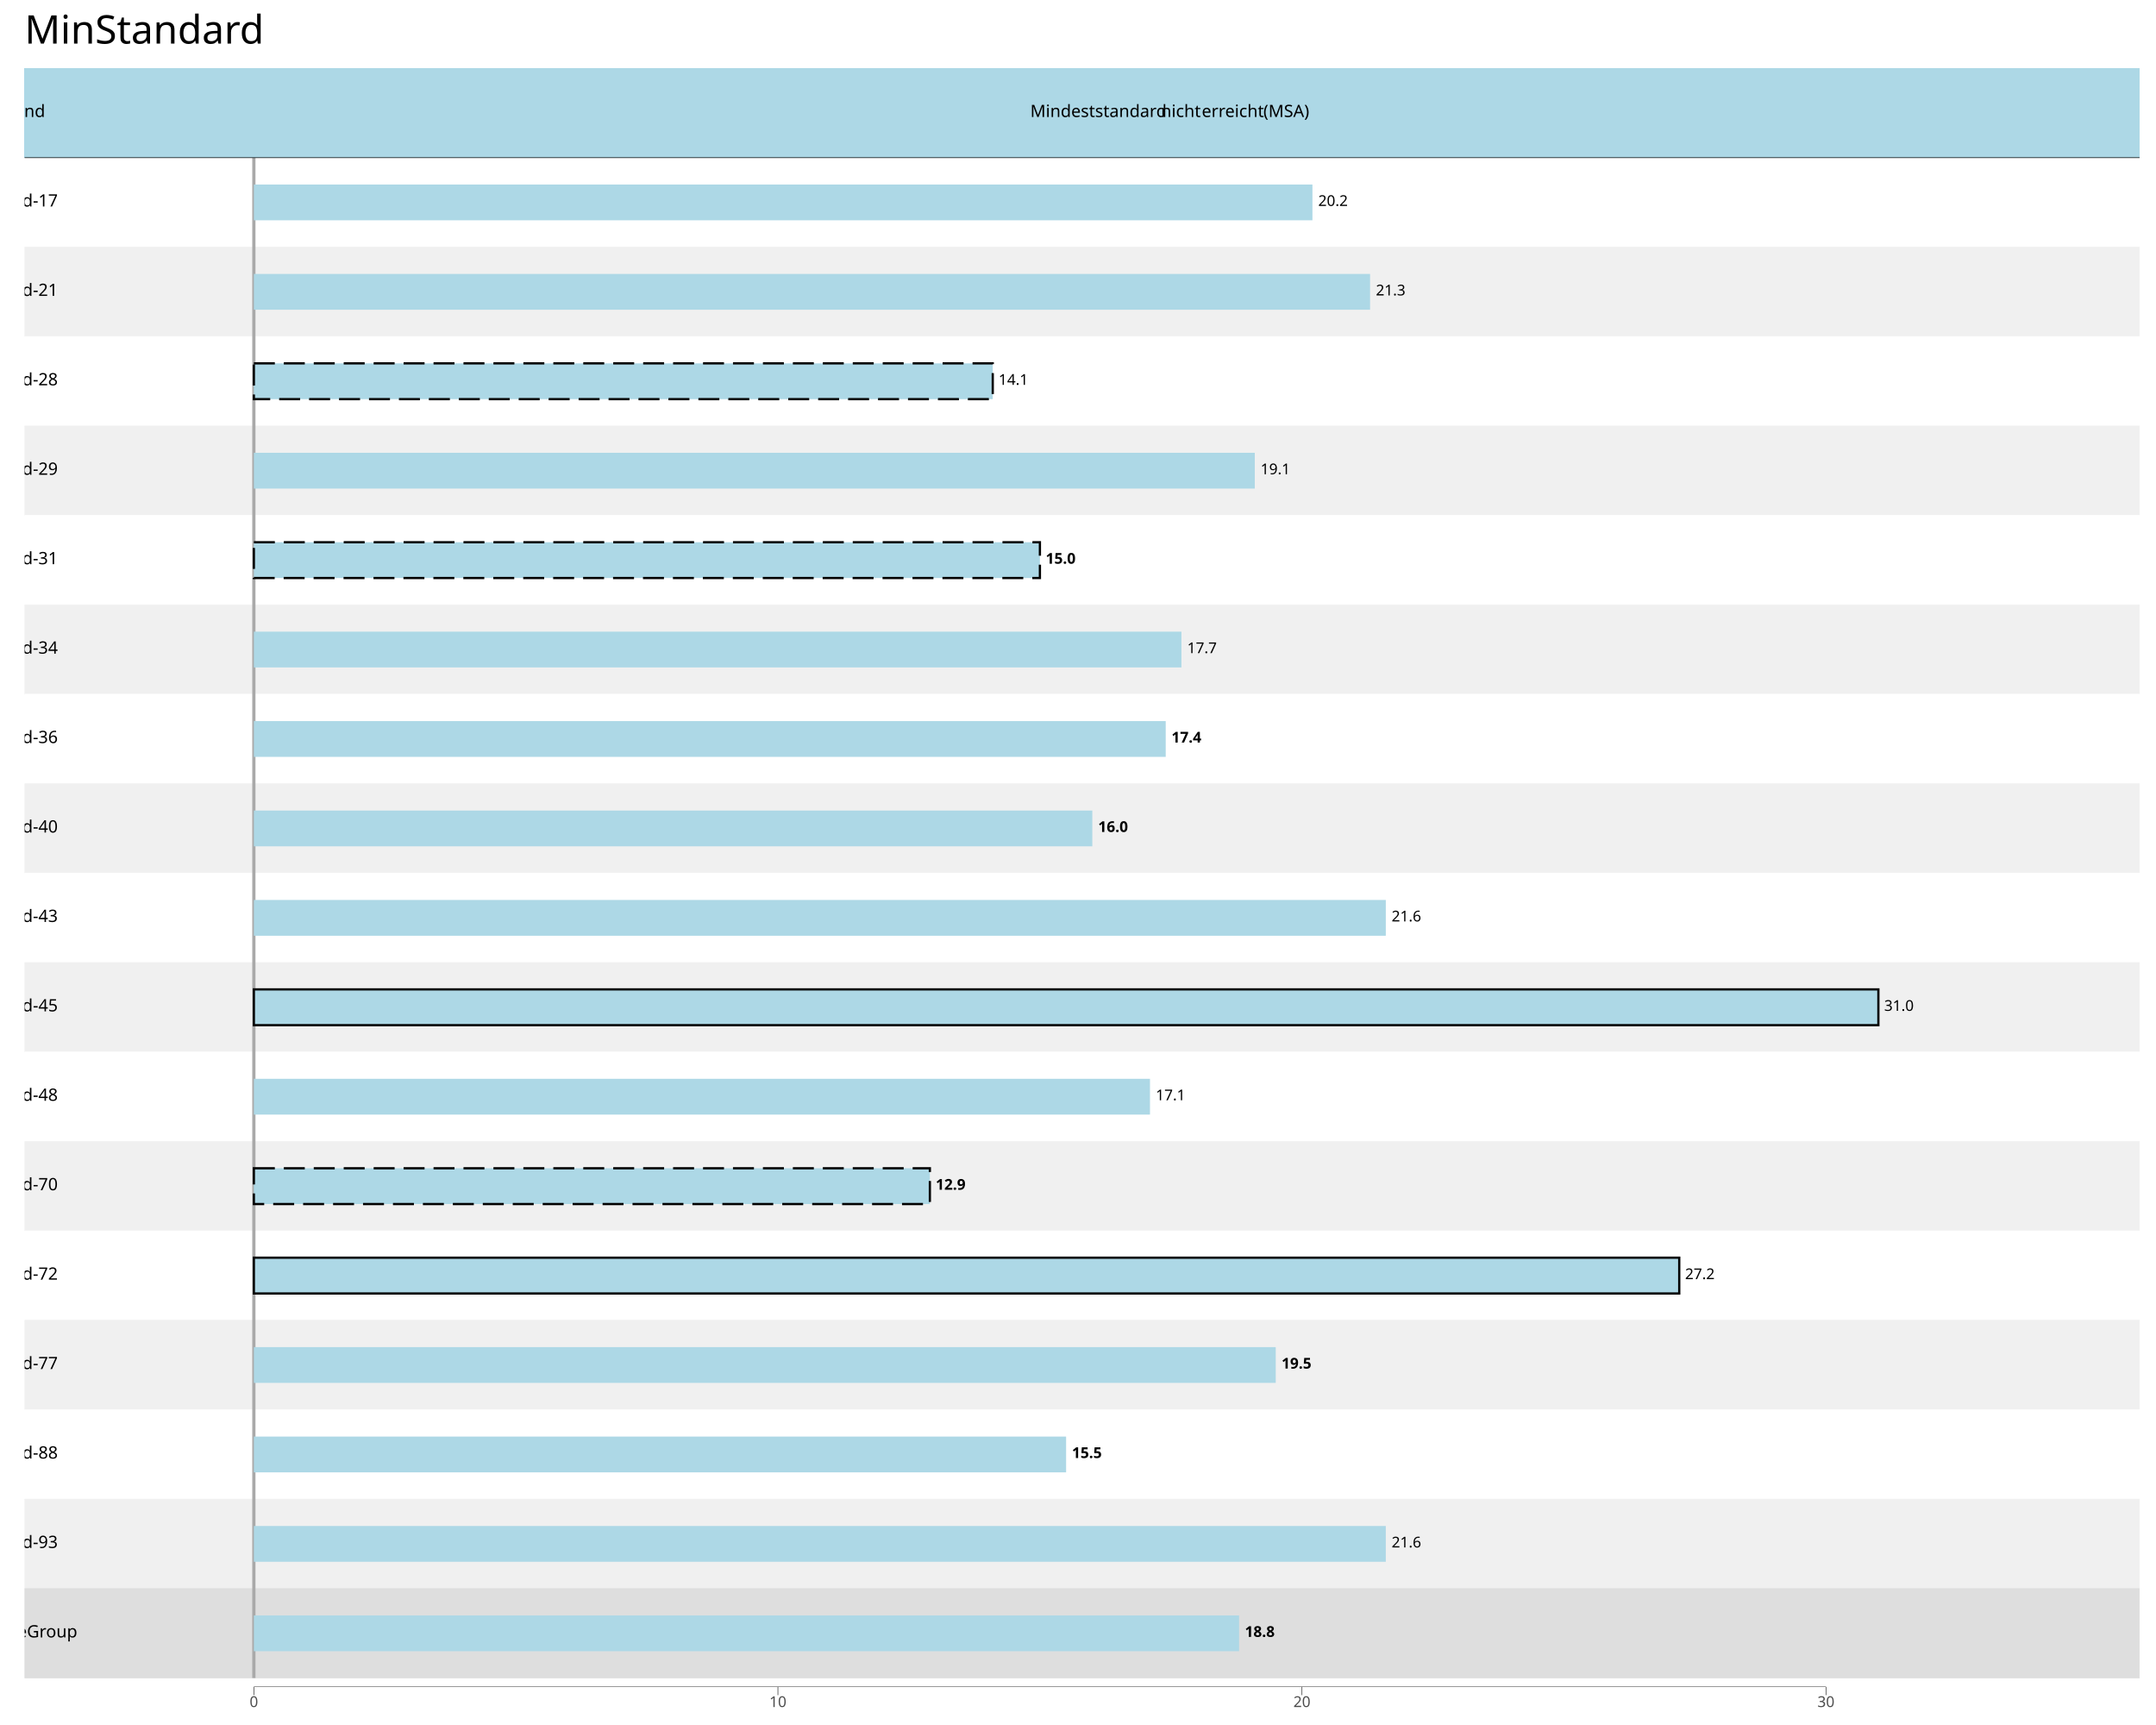
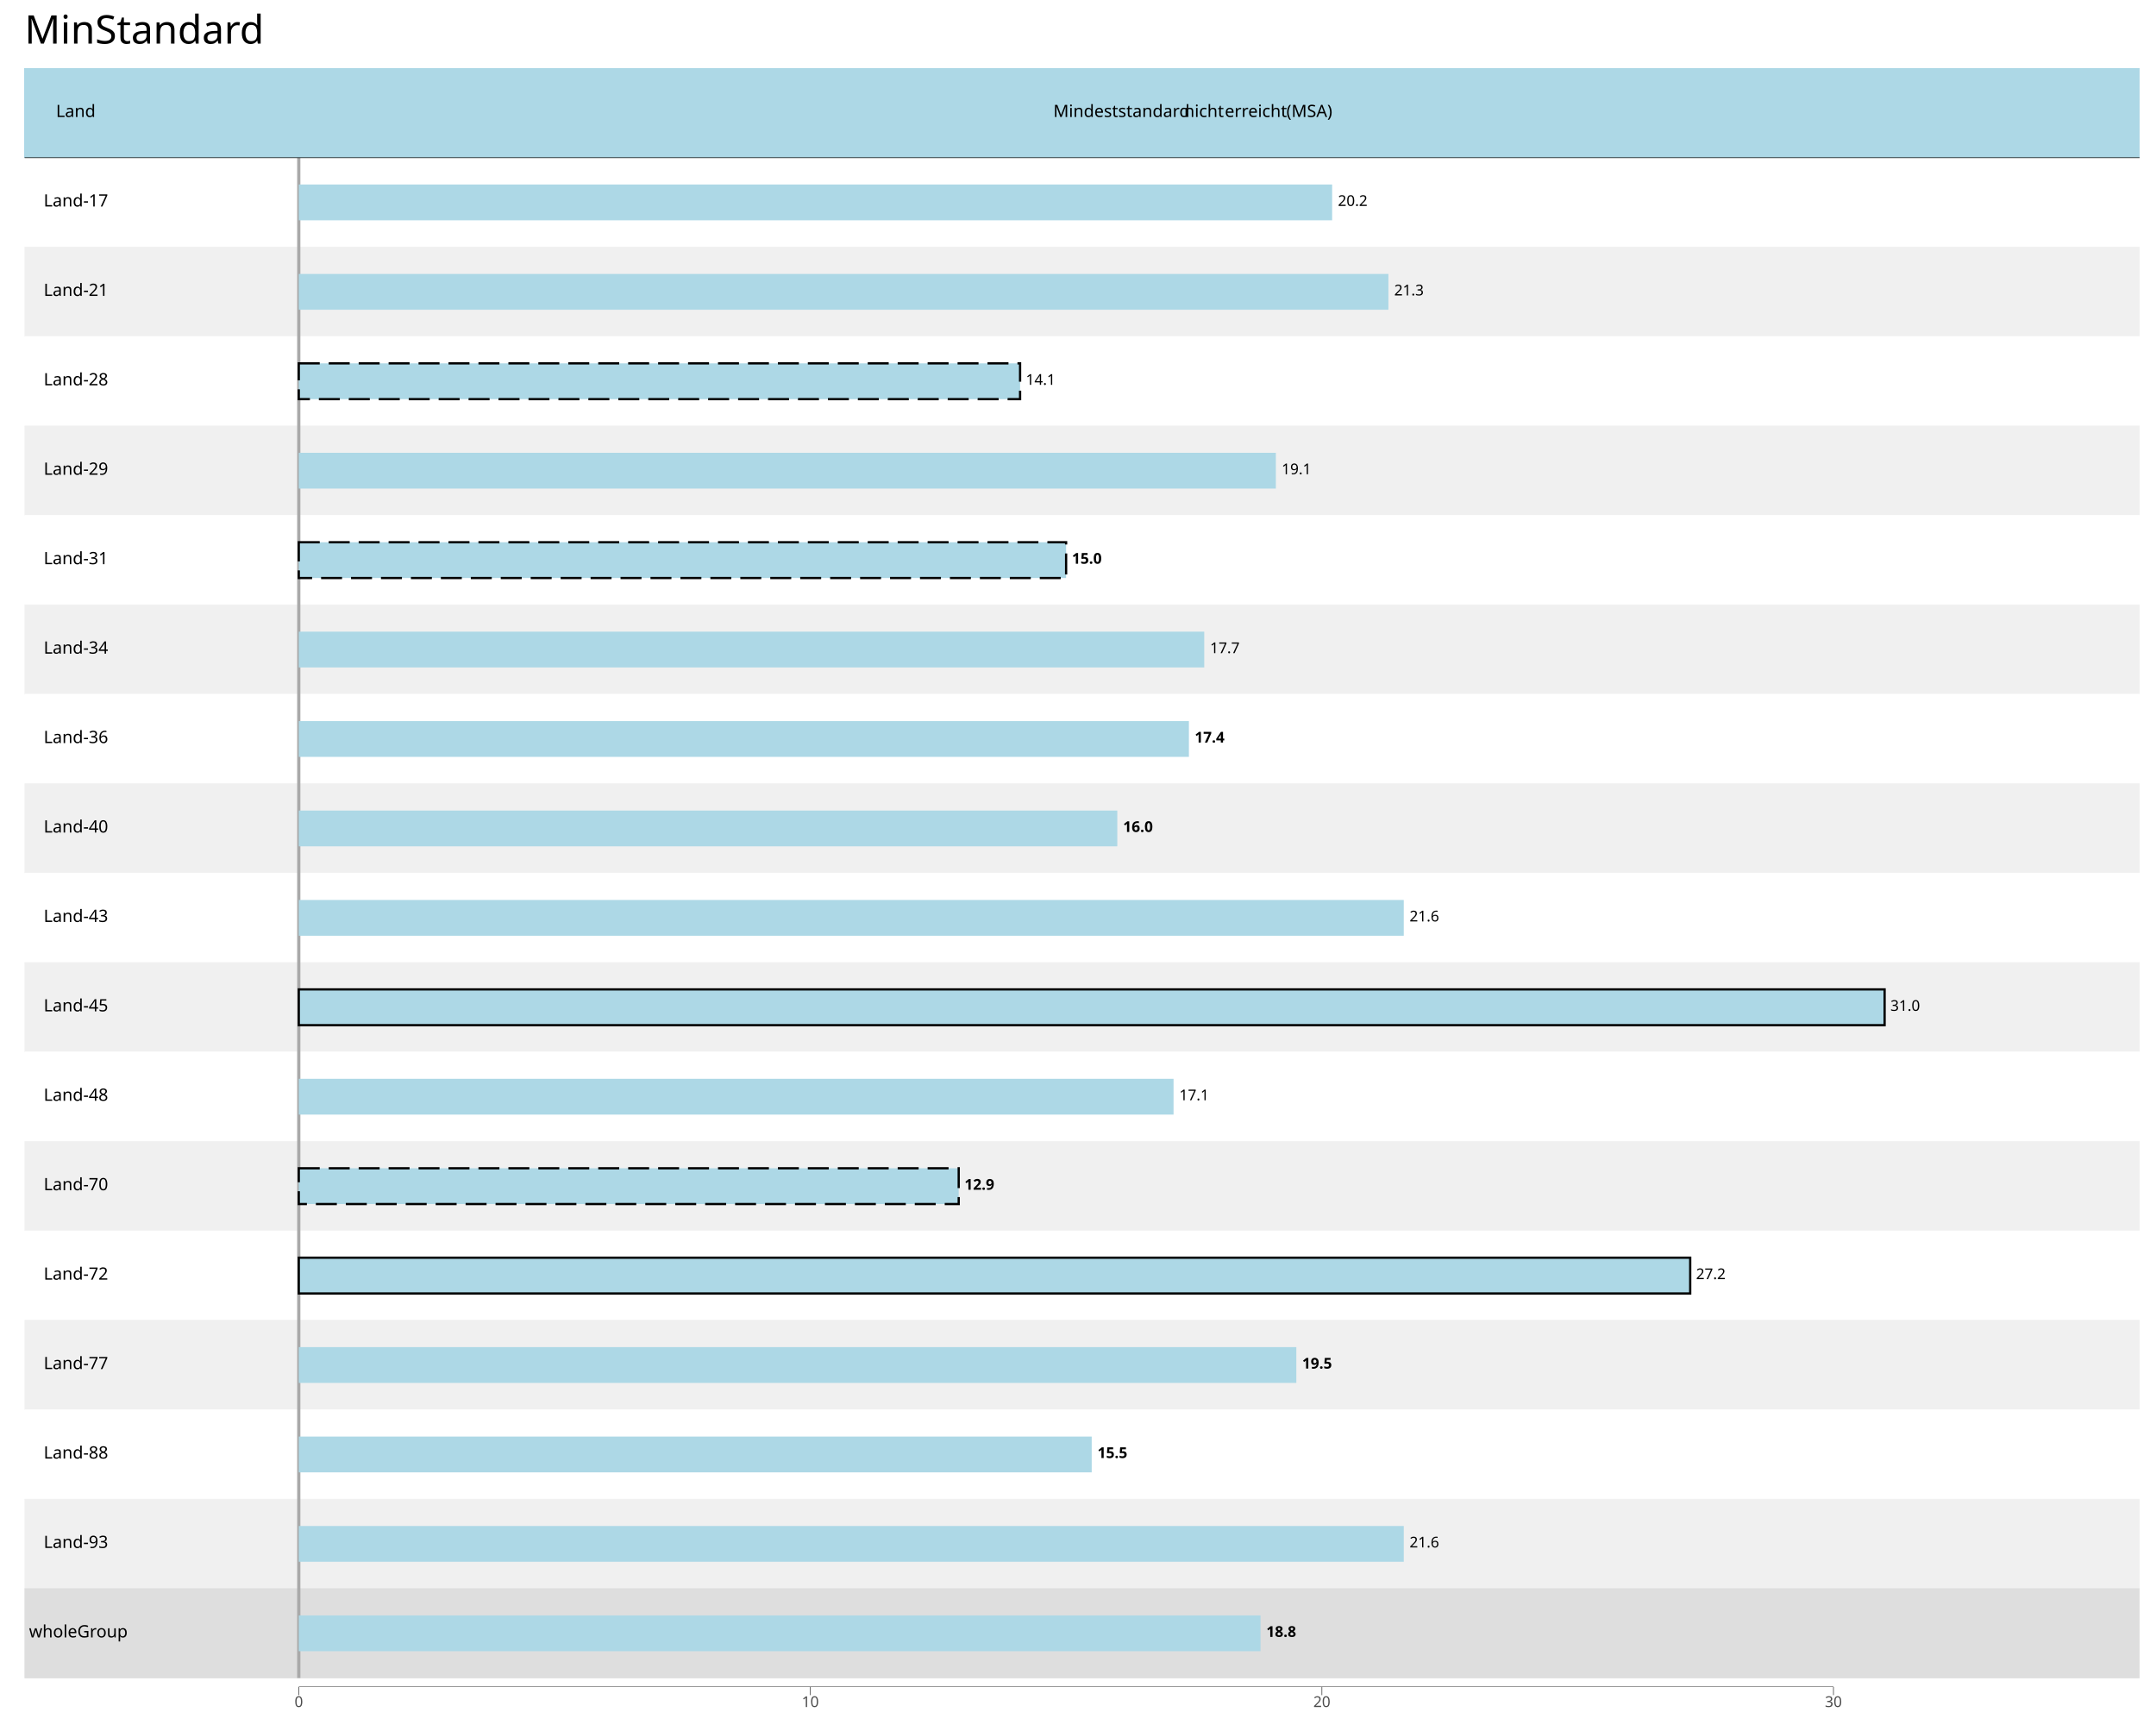
<svg xmlns="http://www.w3.org/2000/svg" class="svglite" data-engine-version="2.0" width="720.00pt" height="576.00pt" viewBox="0 0 720.00 576.00">
  <defs>
    <style type="text/css">
    .svglite line, .svglite polyline, .svglite polygon, .svglite path, .svglite rect, .svglite circle {
      fill: none;
      stroke: #000000;
      stroke-linecap: round;
      stroke-linejoin: round;
      stroke-miterlimit: 10.00;
    }
  </style>
  </defs>
  <rect width="100%" height="100%" style="stroke: none; fill: #FFFFFF;" />
  <defs>
    <clipPath id="cpMC4wMHw3MjAuMDB8MC4wMHw1NzYuMDA=">
      <rect x="0.00" y="0.00" width="720.00" height="576.00" />
    </clipPath>
  </defs>
  <g clip-path="url(#cpMC4wMHw3MjAuMDB8MC4wMHw1NzYuMDA=)">
    <rect x="0.00" y="0.00" width="720.00" height="576.00" style="stroke-width: 1.07; stroke: #FFFFFF; fill: #FFFFFF;" />
  </g>
  <defs>
    <clipPath id="cpOC4yMnw3MTQuNTJ8MjIuNzh8NTYzLjMw">
      <rect x="8.22" y="22.78" width="706.30" height="540.52" />
    </clipPath>
  </defs>
  <g clip-path="url(#cpOC4yMnw3MTQuNTJ8MjIuNzh8NTYzLjMw)">
    <rect x="8.22" y="22.78" width="706.30" height="540.52" style="stroke-width: 1.07; stroke: none; fill: #FFFFFF;" />
    <rect x="8.22" y="52.65" width="706.30" height="29.86" style="stroke-width: 0.21; stroke: #FFFFFF; stroke-linecap: butt; stroke-linejoin: miter; fill: #FFFFFF;" />
    <rect x="8.22" y="82.51" width="706.30" height="29.86" style="stroke-width: 0.21; stroke: #F0F0F0; stroke-linecap: butt; stroke-linejoin: miter; fill: #F0F0F0;" />
    <rect x="8.22" y="112.37" width="706.30" height="29.86" style="stroke-width: 0.21; stroke: #FFFFFF; stroke-linecap: butt; stroke-linejoin: miter; fill: #FFFFFF;" />
    <rect x="8.22" y="142.24" width="706.30" height="29.86" style="stroke-width: 0.21; stroke: #F0F0F0; stroke-linecap: butt; stroke-linejoin: miter; fill: #F0F0F0;" />
    <rect x="8.22" y="172.10" width="706.30" height="29.86" style="stroke-width: 0.21; stroke: #FFFFFF; stroke-linecap: butt; stroke-linejoin: miter; fill: #FFFFFF;" />
    <rect x="8.22" y="201.96" width="706.30" height="29.86" style="stroke-width: 0.21; stroke: #F0F0F0; stroke-linecap: butt; stroke-linejoin: miter; fill: #F0F0F0;" />
    <rect x="8.22" y="231.82" width="706.30" height="29.86" style="stroke-width: 0.21; stroke: #FFFFFF; stroke-linecap: butt; stroke-linejoin: miter; fill: #FFFFFF;" />
    <rect x="8.22" y="261.69" width="706.30" height="29.86" style="stroke-width: 0.21; stroke: #F0F0F0; stroke-linecap: butt; stroke-linejoin: miter; fill: #F0F0F0;" />
    <rect x="8.22" y="291.55" width="706.30" height="29.86" style="stroke-width: 0.21; stroke: #FFFFFF; stroke-linecap: butt; stroke-linejoin: miter; fill: #FFFFFF;" />
    <rect x="8.22" y="321.41" width="706.30" height="29.86" style="stroke-width: 0.21; stroke: #F0F0F0; stroke-linecap: butt; stroke-linejoin: miter; fill: #F0F0F0;" />
    <rect x="8.22" y="351.28" width="706.30" height="29.86" style="stroke-width: 0.21; stroke: #FFFFFF; stroke-linecap: butt; stroke-linejoin: miter; fill: #FFFFFF;" />
    <rect x="8.22" y="381.14" width="706.30" height="29.86" style="stroke-width: 0.21; stroke: #F0F0F0; stroke-linecap: butt; stroke-linejoin: miter; fill: #F0F0F0;" />
    <rect x="8.22" y="411.00" width="706.30" height="29.86" style="stroke-width: 0.21; stroke: #FFFFFF; stroke-linecap: butt; stroke-linejoin: miter; fill: #FFFFFF;" />
    <rect x="8.22" y="440.86" width="706.30" height="29.86" style="stroke-width: 0.21; stroke: #F0F0F0; stroke-linecap: butt; stroke-linejoin: miter; fill: #F0F0F0;" />
    <rect x="8.22" y="470.73" width="706.30" height="29.86" style="stroke-width: 0.21; stroke: #FFFFFF; stroke-linecap: butt; stroke-linejoin: miter; fill: #FFFFFF;" />
    <rect x="8.22" y="500.59" width="706.30" height="29.86" style="stroke-width: 0.21; stroke: #F0F0F0; stroke-linecap: butt; stroke-linejoin: miter; fill: #F0F0F0;" />
    <rect x="8.22" y="530.45" width="706.30" height="29.86" style="stroke-width: 0.21; stroke: #DEDEDE; stroke-linecap: butt; stroke-linejoin: miter; fill: #DEDEDE;" />
-     <line x1="84.78" y1="560.32" x2="84.78" y2="22.78" style="stroke-width: 1.07; stroke: #A9A9A9; stroke-linecap: butt;" />
+     <line x1="99.78" y1="560.32" x2="99.78" y2="22.78" style="stroke-width: 1.07; stroke: #A9A9A9; stroke-linecap: butt;" />
    <rect x="8.22" y="22.78" width="706.30" height="29.86" style="stroke-width: 1.07; stroke: none; stroke-linecap: butt; stroke-linejoin: miter; fill: #ADD8E6;" />
    <rect x="8.22" y="22.78" width="706.30" height="29.86" style="stroke-width: 1.07; stroke: none; stroke-linecap: butt; stroke-linejoin: miter; fill: #ADD8E6;" />
    <rect x="8.22" y="22.78" width="706.30" height="29.86" style="stroke-width: 1.07; stroke: none; stroke-linecap: butt; stroke-linejoin: miter; fill: #ADD8E6;" />
    <rect x="8.22" y="22.78" width="706.30" height="29.86" style="stroke-width: 1.07; stroke: none; stroke-linecap: butt; stroke-linejoin: miter; fill: #ADD8E6;" />
    <rect x="8.22" y="22.78" width="706.30" height="29.86" style="stroke-width: 1.07; stroke: none; stroke-linecap: butt; stroke-linejoin: miter; fill: #ADD8E6;" />
    <rect x="8.22" y="22.78" width="706.30" height="29.86" style="stroke-width: 1.07; stroke: none; stroke-linecap: butt; stroke-linejoin: miter; fill: #ADD8E6;" />
    <rect x="8.22" y="22.78" width="706.30" height="29.86" style="stroke-width: 1.07; stroke: none; stroke-linecap: butt; stroke-linejoin: miter; fill: #ADD8E6;" />
    <rect x="8.22" y="22.78" width="706.30" height="29.86" style="stroke-width: 1.07; stroke: none; stroke-linecap: butt; stroke-linejoin: miter; fill: #ADD8E6;" />
    <rect x="8.22" y="22.78" width="706.30" height="29.86" style="stroke-width: 1.07; stroke: none; stroke-linecap: butt; stroke-linejoin: miter; fill: #ADD8E6;" />
    <rect x="8.22" y="22.78" width="706.30" height="29.86" style="stroke-width: 1.07; stroke: none; stroke-linecap: butt; stroke-linejoin: miter; fill: #ADD8E6;" />
    <rect x="8.22" y="22.78" width="706.30" height="29.86" style="stroke-width: 1.07; stroke: none; stroke-linecap: butt; stroke-linejoin: miter; fill: #ADD8E6;" />
    <rect x="8.22" y="22.78" width="706.30" height="29.86" style="stroke-width: 1.07; stroke: none; stroke-linecap: butt; stroke-linejoin: miter; fill: #ADD8E6;" />
    <rect x="8.22" y="22.78" width="706.30" height="29.86" style="stroke-width: 1.07; stroke: none; stroke-linecap: butt; stroke-linejoin: miter; fill: #ADD8E6;" />
    <rect x="8.22" y="22.78" width="706.30" height="29.86" style="stroke-width: 1.07; stroke: none; stroke-linecap: butt; stroke-linejoin: miter; fill: #ADD8E6;" />
    <rect x="8.22" y="22.78" width="706.30" height="29.86" style="stroke-width: 1.07; stroke: none; stroke-linecap: butt; stroke-linejoin: miter; fill: #ADD8E6;" />
    <rect x="8.22" y="22.78" width="706.30" height="29.86" style="stroke-width: 1.07; stroke: none; stroke-linecap: butt; stroke-linejoin: miter; fill: #ADD8E6;" />
    <rect x="8.22" y="22.78" width="706.30" height="29.86" style="stroke-width: 1.07; stroke: none; stroke-linecap: butt; stroke-linejoin: miter; fill: #ADD8E6;" />
    <line x1="8.22" y1="52.65" x2="714.52" y2="52.65" style="stroke-width: 0.21; stroke-linecap: butt;" />
-     <line x1="84.78" y1="563.30" x2="609.79" y2="563.30" style="stroke-width: 0.21; stroke-linecap: butt;" />
-     <text x="440.23" y="68.77" style="font-size: 4.98px; font-family: sans;" textLength="9.69px" lengthAdjust="spacingAndGlyphs">20.2</text>
-     <text x="459.48" y="98.64" style="font-size: 4.98px; font-family: sans;" textLength="9.69px" lengthAdjust="spacingAndGlyphs">21.3</text>
-     <text x="333.48" y="128.50" style="font-size: 4.98px; font-family: sans;" textLength="9.69px" lengthAdjust="spacingAndGlyphs">14.1</text>
-     <text x="420.98" y="158.36" style="font-size: 4.98px; font-family: sans;" textLength="9.69px" lengthAdjust="spacingAndGlyphs">19.1</text>
-     <text x="349.23" y="188.23" style="font-size: 4.98px; font-weight: bold; font-family: sans;" textLength="9.69px" lengthAdjust="spacingAndGlyphs">15.0</text>
-     <text x="396.48" y="218.09" style="font-size: 4.98px; font-family: sans;" textLength="9.69px" lengthAdjust="spacingAndGlyphs">17.7</text>
-     <text x="391.23" y="247.95" style="font-size: 4.98px; font-weight: bold; font-family: sans;" textLength="9.69px" lengthAdjust="spacingAndGlyphs">17.4</text>
-     <text x="366.73" y="277.81" style="font-size: 4.98px; font-weight: bold; font-family: sans;" textLength="9.69px" lengthAdjust="spacingAndGlyphs">16.0</text>
-     <text x="464.73" y="307.68" style="font-size: 4.98px; font-family: sans;" textLength="9.69px" lengthAdjust="spacingAndGlyphs">21.6</text>
-     <text x="629.23" y="337.54" style="font-size: 4.98px; font-family: sans;" textLength="9.69px" lengthAdjust="spacingAndGlyphs">31.0</text>
-     <text x="385.98" y="367.40" style="font-size: 4.98px; font-family: sans;" textLength="9.69px" lengthAdjust="spacingAndGlyphs">17.1</text>
-     <text x="312.48" y="397.27" style="font-size: 4.98px; font-weight: bold; font-family: sans;" textLength="9.69px" lengthAdjust="spacingAndGlyphs">12.9</text>
-     <text x="562.73" y="427.13" style="font-size: 4.98px; font-family: sans;" textLength="9.69px" lengthAdjust="spacingAndGlyphs">27.2</text>
-     <text x="427.98" y="456.99" style="font-size: 4.98px; font-weight: bold; font-family: sans;" textLength="9.69px" lengthAdjust="spacingAndGlyphs">19.5</text>
-     <text x="357.98" y="486.85" style="font-size: 4.98px; font-weight: bold; font-family: sans;" textLength="9.69px" lengthAdjust="spacingAndGlyphs">15.5</text>
-     <text x="464.73" y="516.72" style="font-size: 4.98px; font-family: sans;" textLength="9.69px" lengthAdjust="spacingAndGlyphs">21.6</text>
-     <text x="415.73" y="546.58" style="font-size: 4.98px; font-weight: bold; font-family: sans;" textLength="9.69px" lengthAdjust="spacingAndGlyphs">18.8</text>
-     <rect x="84.78" y="61.61" width="353.51" height="11.95" style="stroke-width: 0.75; stroke: none; stroke-linecap: butt; stroke-linejoin: miter; fill: #ADD8E6;" />
-     <rect x="84.78" y="91.47" width="372.76" height="11.95" style="stroke-width: 0.75; stroke: none; stroke-linecap: butt; stroke-linejoin: miter; fill: #ADD8E6;" />
-     <rect x="84.78" y="121.33" width="246.75" height="11.95" style="stroke-width: 0.75; stroke-dasharray: 7.00,3.00; stroke-linecap: butt; stroke-linejoin: miter; fill: #ADD8E6;" />
-     <rect x="84.78" y="151.19" width="334.26" height="11.95" style="stroke-width: 0.75; stroke: none; stroke-linecap: butt; stroke-linejoin: miter; fill: #ADD8E6;" />
-     <rect x="84.78" y="181.06" width="262.50" height="11.95" style="stroke-width: 0.75; stroke-dasharray: 7.00,3.00; stroke-linecap: butt; stroke-linejoin: miter; fill: #ADD8E6;" />
-     <rect x="84.78" y="210.92" width="309.76" height="11.95" style="stroke-width: 0.75; stroke: none; stroke-linecap: butt; stroke-linejoin: miter; fill: #ADD8E6;" />
-     <rect x="84.78" y="240.78" width="304.51" height="11.95" style="stroke-width: 0.75; stroke: none; stroke-linecap: butt; stroke-linejoin: miter; fill: #ADD8E6;" />
-     <rect x="84.78" y="270.65" width="280.00" height="11.95" style="stroke-width: 0.75; stroke: none; stroke-linecap: butt; stroke-linejoin: miter; fill: #ADD8E6;" />
-     <rect x="84.78" y="300.51" width="378.01" height="11.95" style="stroke-width: 0.75; stroke: none; stroke-linecap: butt; stroke-linejoin: miter; fill: #ADD8E6;" />
-     <rect x="84.78" y="330.37" width="542.51" height="11.95" style="stroke-width: 0.75; stroke-linecap: butt; stroke-linejoin: miter; fill: #ADD8E6;" />
-     <rect x="84.78" y="360.23" width="299.26" height="11.95" style="stroke-width: 0.75; stroke: none; stroke-linecap: butt; stroke-linejoin: miter; fill: #ADD8E6;" />
-     <rect x="84.78" y="390.10" width="225.75" height="11.95" style="stroke-width: 0.75; stroke-dasharray: 7.00,3.00; stroke-linecap: butt; stroke-linejoin: miter; fill: #ADD8E6;" />
-     <rect x="84.78" y="419.96" width="476.01" height="11.95" style="stroke-width: 0.75; stroke-linecap: butt; stroke-linejoin: miter; fill: #ADD8E6;" />
-     <rect x="84.78" y="449.82" width="341.26" height="11.95" style="stroke-width: 0.75; stroke: none; stroke-linecap: butt; stroke-linejoin: miter; fill: #ADD8E6;" />
-     <rect x="84.78" y="479.69" width="271.25" height="11.95" style="stroke-width: 0.75; stroke: none; stroke-linecap: butt; stroke-linejoin: miter; fill: #ADD8E6;" />
-     <rect x="84.78" y="509.55" width="378.01" height="11.95" style="stroke-width: 0.75; stroke: none; stroke-linecap: butt; stroke-linejoin: miter; fill: #ADD8E6;" />
-     <rect x="84.78" y="539.41" width="329.01" height="11.95" style="stroke-width: 0.75; stroke: none; stroke-linecap: butt; stroke-linejoin: miter; fill: #ADD8E6;" />
-     <text x="344.07" y="39.08" style="font-size: 5.69px; font-family: sans;" textLength="42.08px" lengthAdjust="spacingAndGlyphs">Mindeststandard</text>
-     <text x="387.72" y="39.08" style="font-size: 5.69px; font-family: sans;" textLength="12.02px" lengthAdjust="spacingAndGlyphs">nicht</text>
-     <text x="401.33" y="39.08" style="font-size: 5.69px; font-family: sans;" textLength="18.98px" lengthAdjust="spacingAndGlyphs">erreicht</text>
-     <text x="421.89" y="39.08" style="font-size: 5.69px; font-family: sans;" textLength="16.13px" lengthAdjust="spacingAndGlyphs">(MSA)</text>
-     <text x="-2.22" y="68.95" style="font-size: 5.69px; font-family: sans;" textLength="20.89px" lengthAdjust="spacingAndGlyphs">Land-17</text>
-     <text x="-2.22" y="98.81" style="font-size: 5.69px; font-family: sans;" textLength="20.89px" lengthAdjust="spacingAndGlyphs">Land-21</text>
-     <text x="-2.22" y="128.67" style="font-size: 5.69px; font-family: sans;" textLength="20.89px" lengthAdjust="spacingAndGlyphs">Land-28</text>
-     <text x="-2.22" y="158.53" style="font-size: 5.69px; font-family: sans;" textLength="20.89px" lengthAdjust="spacingAndGlyphs">Land-29</text>
-     <text x="-2.22" y="188.40" style="font-size: 5.69px; font-family: sans;" textLength="20.89px" lengthAdjust="spacingAndGlyphs">Land-31</text>
-     <text x="-2.22" y="218.26" style="font-size: 5.69px; font-family: sans;" textLength="20.89px" lengthAdjust="spacingAndGlyphs">Land-34</text>
-     <text x="-2.22" y="248.12" style="font-size: 5.69px; font-family: sans;" textLength="20.89px" lengthAdjust="spacingAndGlyphs">Land-36</text>
-     <text x="-2.22" y="277.99" style="font-size: 5.69px; font-family: sans;" textLength="20.89px" lengthAdjust="spacingAndGlyphs">Land-40</text>
-     <text x="-2.22" y="307.85" style="font-size: 5.69px; font-family: sans;" textLength="20.89px" lengthAdjust="spacingAndGlyphs">Land-43</text>
-     <text x="-2.22" y="337.71" style="font-size: 5.69px; font-family: sans;" textLength="20.89px" lengthAdjust="spacingAndGlyphs">Land-45</text>
-     <text x="-2.22" y="367.57" style="font-size: 5.69px; font-family: sans;" textLength="20.89px" lengthAdjust="spacingAndGlyphs">Land-48</text>
-     <text x="-2.22" y="397.44" style="font-size: 5.69px; font-family: sans;" textLength="20.89px" lengthAdjust="spacingAndGlyphs">Land-70</text>
-     <text x="-2.22" y="427.30" style="font-size: 5.69px; font-family: sans;" textLength="20.89px" lengthAdjust="spacingAndGlyphs">Land-72</text>
-     <text x="-2.22" y="457.16" style="font-size: 5.69px; font-family: sans;" textLength="20.89px" lengthAdjust="spacingAndGlyphs">Land-77</text>
-     <text x="-2.22" y="487.03" style="font-size: 5.69px; font-family: sans;" textLength="20.89px" lengthAdjust="spacingAndGlyphs">Land-88</text>
-     <text x="-2.22" y="516.89" style="font-size: 5.69px; font-family: sans;" textLength="20.89px" lengthAdjust="spacingAndGlyphs">Land-93</text>
-     <text x="-7.12" y="546.75" style="font-size: 5.69px; font-family: sans;" textLength="30.69px" lengthAdjust="spacingAndGlyphs">wholeGroup</text>
-     <text x="1.89" y="39.08" style="font-size: 5.69px; font-family: sans;" textLength="12.66px" lengthAdjust="spacingAndGlyphs">Land</text>
+     <line x1="99.78" y1="563.30" x2="612.29" y2="563.30" style="stroke-width: 0.21; stroke-linecap: butt;" />
+     <text x="446.80" y="68.77" style="font-size: 4.98px; font-family: sans;" textLength="9.69px" lengthAdjust="spacingAndGlyphs">20.2</text>
+     <text x="465.60" y="98.64" style="font-size: 4.98px; font-family: sans;" textLength="9.69px" lengthAdjust="spacingAndGlyphs">21.3</text>
+     <text x="342.59" y="128.50" style="font-size: 4.98px; font-family: sans;" textLength="9.69px" lengthAdjust="spacingAndGlyphs">14.1</text>
+     <text x="428.01" y="158.36" style="font-size: 4.98px; font-family: sans;" textLength="9.69px" lengthAdjust="spacingAndGlyphs">19.1</text>
+     <text x="357.97" y="188.23" style="font-size: 4.98px; font-weight: bold; font-family: sans;" textLength="9.69px" lengthAdjust="spacingAndGlyphs">15.0</text>
+     <text x="404.10" y="218.09" style="font-size: 4.98px; font-family: sans;" textLength="9.69px" lengthAdjust="spacingAndGlyphs">17.7</text>
+     <text x="398.97" y="247.95" style="font-size: 4.98px; font-weight: bold; font-family: sans;" textLength="9.69px" lengthAdjust="spacingAndGlyphs">17.4</text>
+     <text x="375.05" y="277.81" style="font-size: 4.98px; font-weight: bold; font-family: sans;" textLength="9.69px" lengthAdjust="spacingAndGlyphs">16.0</text>
+     <text x="470.72" y="307.68" style="font-size: 4.98px; font-family: sans;" textLength="9.69px" lengthAdjust="spacingAndGlyphs">21.6</text>
+     <text x="631.31" y="337.54" style="font-size: 4.98px; font-family: sans;" textLength="9.69px" lengthAdjust="spacingAndGlyphs">31.0</text>
+     <text x="393.85" y="367.40" style="font-size: 4.98px; font-family: sans;" textLength="9.69px" lengthAdjust="spacingAndGlyphs">17.1</text>
+     <text x="322.09" y="397.27" style="font-size: 4.98px; font-weight: bold; font-family: sans;" textLength="9.69px" lengthAdjust="spacingAndGlyphs">12.9</text>
+     <text x="566.39" y="427.13" style="font-size: 4.98px; font-family: sans;" textLength="9.69px" lengthAdjust="spacingAndGlyphs">27.2</text>
+     <text x="434.85" y="456.99" style="font-size: 4.98px; font-weight: bold; font-family: sans;" textLength="9.69px" lengthAdjust="spacingAndGlyphs">19.5</text>
+     <text x="366.51" y="486.85" style="font-size: 4.98px; font-weight: bold; font-family: sans;" textLength="9.69px" lengthAdjust="spacingAndGlyphs">15.5</text>
+     <text x="470.72" y="516.72" style="font-size: 4.98px; font-family: sans;" textLength="9.69px" lengthAdjust="spacingAndGlyphs">21.6</text>
+     <text x="422.89" y="546.58" style="font-size: 4.98px; font-weight: bold; font-family: sans;" textLength="9.69px" lengthAdjust="spacingAndGlyphs">18.8</text>
+     <rect x="99.78" y="61.61" width="345.09" height="11.95" style="stroke-width: 0.75; stroke: none; stroke-linecap: butt; stroke-linejoin: miter; fill: #ADD8E6;" />
+     <rect x="99.78" y="91.47" width="363.88" height="11.95" style="stroke-width: 0.75; stroke: none; stroke-linecap: butt; stroke-linejoin: miter; fill: #ADD8E6;" />
+     <rect x="99.78" y="121.33" width="240.88" height="11.95" style="stroke-width: 0.75; stroke-dasharray: 7.00,3.00; stroke-linecap: butt; stroke-linejoin: miter; fill: #ADD8E6;" />
+     <rect x="99.78" y="151.19" width="326.30" height="11.95" style="stroke-width: 0.75; stroke: none; stroke-linecap: butt; stroke-linejoin: miter; fill: #ADD8E6;" />
+     <rect x="99.78" y="181.06" width="256.25" height="11.95" style="stroke-width: 0.75; stroke-dasharray: 7.00,3.00; stroke-linecap: butt; stroke-linejoin: miter; fill: #ADD8E6;" />
+     <rect x="99.78" y="210.92" width="302.38" height="11.95" style="stroke-width: 0.75; stroke: none; stroke-linecap: butt; stroke-linejoin: miter; fill: #ADD8E6;" />
+     <rect x="99.78" y="240.78" width="297.26" height="11.95" style="stroke-width: 0.75; stroke: none; stroke-linecap: butt; stroke-linejoin: miter; fill: #ADD8E6;" />
+     <rect x="99.78" y="270.65" width="273.34" height="11.95" style="stroke-width: 0.75; stroke: none; stroke-linecap: butt; stroke-linejoin: miter; fill: #ADD8E6;" />
+     <rect x="99.78" y="300.51" width="369.01" height="11.95" style="stroke-width: 0.75; stroke: none; stroke-linecap: butt; stroke-linejoin: miter; fill: #ADD8E6;" />
+     <rect x="99.78" y="330.37" width="529.59" height="11.95" style="stroke-width: 0.75; stroke-linecap: butt; stroke-linejoin: miter; fill: #ADD8E6;" />
+     <rect x="99.78" y="360.23" width="292.13" height="11.95" style="stroke-width: 0.75; stroke: none; stroke-linecap: butt; stroke-linejoin: miter; fill: #ADD8E6;" />
+     <rect x="99.78" y="390.10" width="220.38" height="11.95" style="stroke-width: 0.75; stroke-dasharray: 7.00,3.00; stroke-linecap: butt; stroke-linejoin: miter; fill: #ADD8E6;" />
+     <rect x="99.78" y="419.96" width="464.67" height="11.95" style="stroke-width: 0.75; stroke-linecap: butt; stroke-linejoin: miter; fill: #ADD8E6;" />
+     <rect x="99.78" y="449.82" width="333.13" height="11.95" style="stroke-width: 0.75; stroke: none; stroke-linecap: butt; stroke-linejoin: miter; fill: #ADD8E6;" />
+     <rect x="99.78" y="479.69" width="264.80" height="11.95" style="stroke-width: 0.75; stroke: none; stroke-linecap: butt; stroke-linejoin: miter; fill: #ADD8E6;" />
+     <rect x="99.78" y="509.55" width="369.01" height="11.95" style="stroke-width: 0.75; stroke: none; stroke-linecap: butt; stroke-linejoin: miter; fill: #ADD8E6;" />
+     <rect x="99.78" y="539.41" width="321.17" height="11.95" style="stroke-width: 0.75; stroke: none; stroke-linecap: butt; stroke-linejoin: miter; fill: #ADD8E6;" />
+     <text x="351.77" y="39.08" style="font-size: 5.69px; font-family: sans;" textLength="42.08px" lengthAdjust="spacingAndGlyphs">Mindeststandard</text>
+     <text x="395.43" y="39.08" style="font-size: 5.69px; font-family: sans;" textLength="12.02px" lengthAdjust="spacingAndGlyphs">nicht</text>
+     <text x="409.03" y="39.08" style="font-size: 5.69px; font-family: sans;" textLength="18.98px" lengthAdjust="spacingAndGlyphs">erreicht</text>
+     <text x="429.59" y="39.08" style="font-size: 5.69px; font-family: sans;" textLength="16.13px" lengthAdjust="spacingAndGlyphs">(MSA)</text>
+     <text x="14.59" y="68.95" style="font-size: 5.69px; font-family: sans;" textLength="20.89px" lengthAdjust="spacingAndGlyphs">Land-17</text>
+     <text x="14.59" y="98.81" style="font-size: 5.69px; font-family: sans;" textLength="20.89px" lengthAdjust="spacingAndGlyphs">Land-21</text>
+     <text x="14.59" y="128.67" style="font-size: 5.69px; font-family: sans;" textLength="20.89px" lengthAdjust="spacingAndGlyphs">Land-28</text>
+     <text x="14.59" y="158.53" style="font-size: 5.69px; font-family: sans;" textLength="20.89px" lengthAdjust="spacingAndGlyphs">Land-29</text>
+     <text x="14.59" y="188.40" style="font-size: 5.69px; font-family: sans;" textLength="20.89px" lengthAdjust="spacingAndGlyphs">Land-31</text>
+     <text x="14.59" y="218.26" style="font-size: 5.69px; font-family: sans;" textLength="20.89px" lengthAdjust="spacingAndGlyphs">Land-34</text>
+     <text x="14.59" y="248.12" style="font-size: 5.69px; font-family: sans;" textLength="20.89px" lengthAdjust="spacingAndGlyphs">Land-36</text>
+     <text x="14.59" y="277.99" style="font-size: 5.69px; font-family: sans;" textLength="20.89px" lengthAdjust="spacingAndGlyphs">Land-40</text>
+     <text x="14.59" y="307.85" style="font-size: 5.69px; font-family: sans;" textLength="20.89px" lengthAdjust="spacingAndGlyphs">Land-43</text>
+     <text x="14.59" y="337.71" style="font-size: 5.69px; font-family: sans;" textLength="20.89px" lengthAdjust="spacingAndGlyphs">Land-45</text>
+     <text x="14.59" y="367.57" style="font-size: 5.69px; font-family: sans;" textLength="20.89px" lengthAdjust="spacingAndGlyphs">Land-48</text>
+     <text x="14.59" y="397.44" style="font-size: 5.69px; font-family: sans;" textLength="20.89px" lengthAdjust="spacingAndGlyphs">Land-70</text>
+     <text x="14.59" y="427.30" style="font-size: 5.69px; font-family: sans;" textLength="20.89px" lengthAdjust="spacingAndGlyphs">Land-72</text>
+     <text x="14.59" y="457.16" style="font-size: 5.69px; font-family: sans;" textLength="20.89px" lengthAdjust="spacingAndGlyphs">Land-77</text>
+     <text x="14.59" y="487.03" style="font-size: 5.69px; font-family: sans;" textLength="20.89px" lengthAdjust="spacingAndGlyphs">Land-88</text>
+     <text x="14.59" y="516.89" style="font-size: 5.69px; font-family: sans;" textLength="20.89px" lengthAdjust="spacingAndGlyphs">Land-93</text>
+     <text x="9.69" y="546.75" style="font-size: 5.69px; font-family: sans;" textLength="30.69px" lengthAdjust="spacingAndGlyphs">wholeGroup</text>
+     <text x="18.71" y="39.08" style="font-size: 5.69px; font-family: sans;" textLength="12.66px" lengthAdjust="spacingAndGlyphs">Land</text>
  </g>
  <g clip-path="url(#cpMC4wMHw3MjAuMDB8MC4wMHw1NzYuMDA=)">
-     <polyline points="84.78,566.04 84.78,563.30 " style="stroke-width: 0.21; stroke: #333333; stroke-linecap: butt;" />
-     <polyline points="259.79,566.04 259.79,563.30 " style="stroke-width: 0.21; stroke: #333333; stroke-linecap: butt;" />
-     <polyline points="434.79,566.04 434.79,563.30 " style="stroke-width: 0.21; stroke: #333333; stroke-linecap: butt;" />
-     <polyline points="609.79,566.04 609.79,563.30 " style="stroke-width: 0.21; stroke: #333333; stroke-linecap: butt;" />
-     <text x="84.78" y="570.00" text-anchor="middle" style="font-size: 5.00px; fill: #4D4D4D; font-family: sans;" textLength="2.78px" lengthAdjust="spacingAndGlyphs">0</text>
-     <text x="259.79" y="570.00" text-anchor="middle" style="font-size: 5.00px; fill: #4D4D4D; font-family: sans;" textLength="5.56px" lengthAdjust="spacingAndGlyphs">10</text>
-     <text x="434.79" y="570.00" text-anchor="middle" style="font-size: 5.00px; fill: #4D4D4D; font-family: sans;" textLength="5.56px" lengthAdjust="spacingAndGlyphs">20</text>
-     <text x="609.79" y="570.00" text-anchor="middle" style="font-size: 5.00px; fill: #4D4D4D; font-family: sans;" textLength="5.56px" lengthAdjust="spacingAndGlyphs">30</text>
+     <polyline points="99.78,566.04 99.78,563.30 " style="stroke-width: 0.21; stroke: #333333; stroke-linecap: butt;" />
+     <polyline points="270.61,566.04 270.61,563.30 " style="stroke-width: 0.21; stroke: #333333; stroke-linecap: butt;" />
+     <polyline points="441.45,566.04 441.45,563.30 " style="stroke-width: 0.21; stroke: #333333; stroke-linecap: butt;" />
+     <polyline points="612.29,566.04 612.29,563.30 " style="stroke-width: 0.21; stroke: #333333; stroke-linecap: butt;" />
+     <text x="99.78" y="570.00" text-anchor="middle" style="font-size: 5.00px; fill: #4D4D4D; font-family: sans;" textLength="2.78px" lengthAdjust="spacingAndGlyphs">0</text>
+     <text x="270.61" y="570.00" text-anchor="middle" style="font-size: 5.00px; fill: #4D4D4D; font-family: sans;" textLength="5.56px" lengthAdjust="spacingAndGlyphs">10</text>
+     <text x="441.45" y="570.00" text-anchor="middle" style="font-size: 5.00px; fill: #4D4D4D; font-family: sans;" textLength="5.56px" lengthAdjust="spacingAndGlyphs">20</text>
+     <text x="612.29" y="570.00" text-anchor="middle" style="font-size: 5.00px; fill: #4D4D4D; font-family: sans;" textLength="5.56px" lengthAdjust="spacingAndGlyphs">30</text>
    <text x="8.22" y="14.56" style="font-size: 13.20px; font-family: sans;" textLength="74.85px" lengthAdjust="spacingAndGlyphs">MinStandard</text>
  </g>
</svg>
